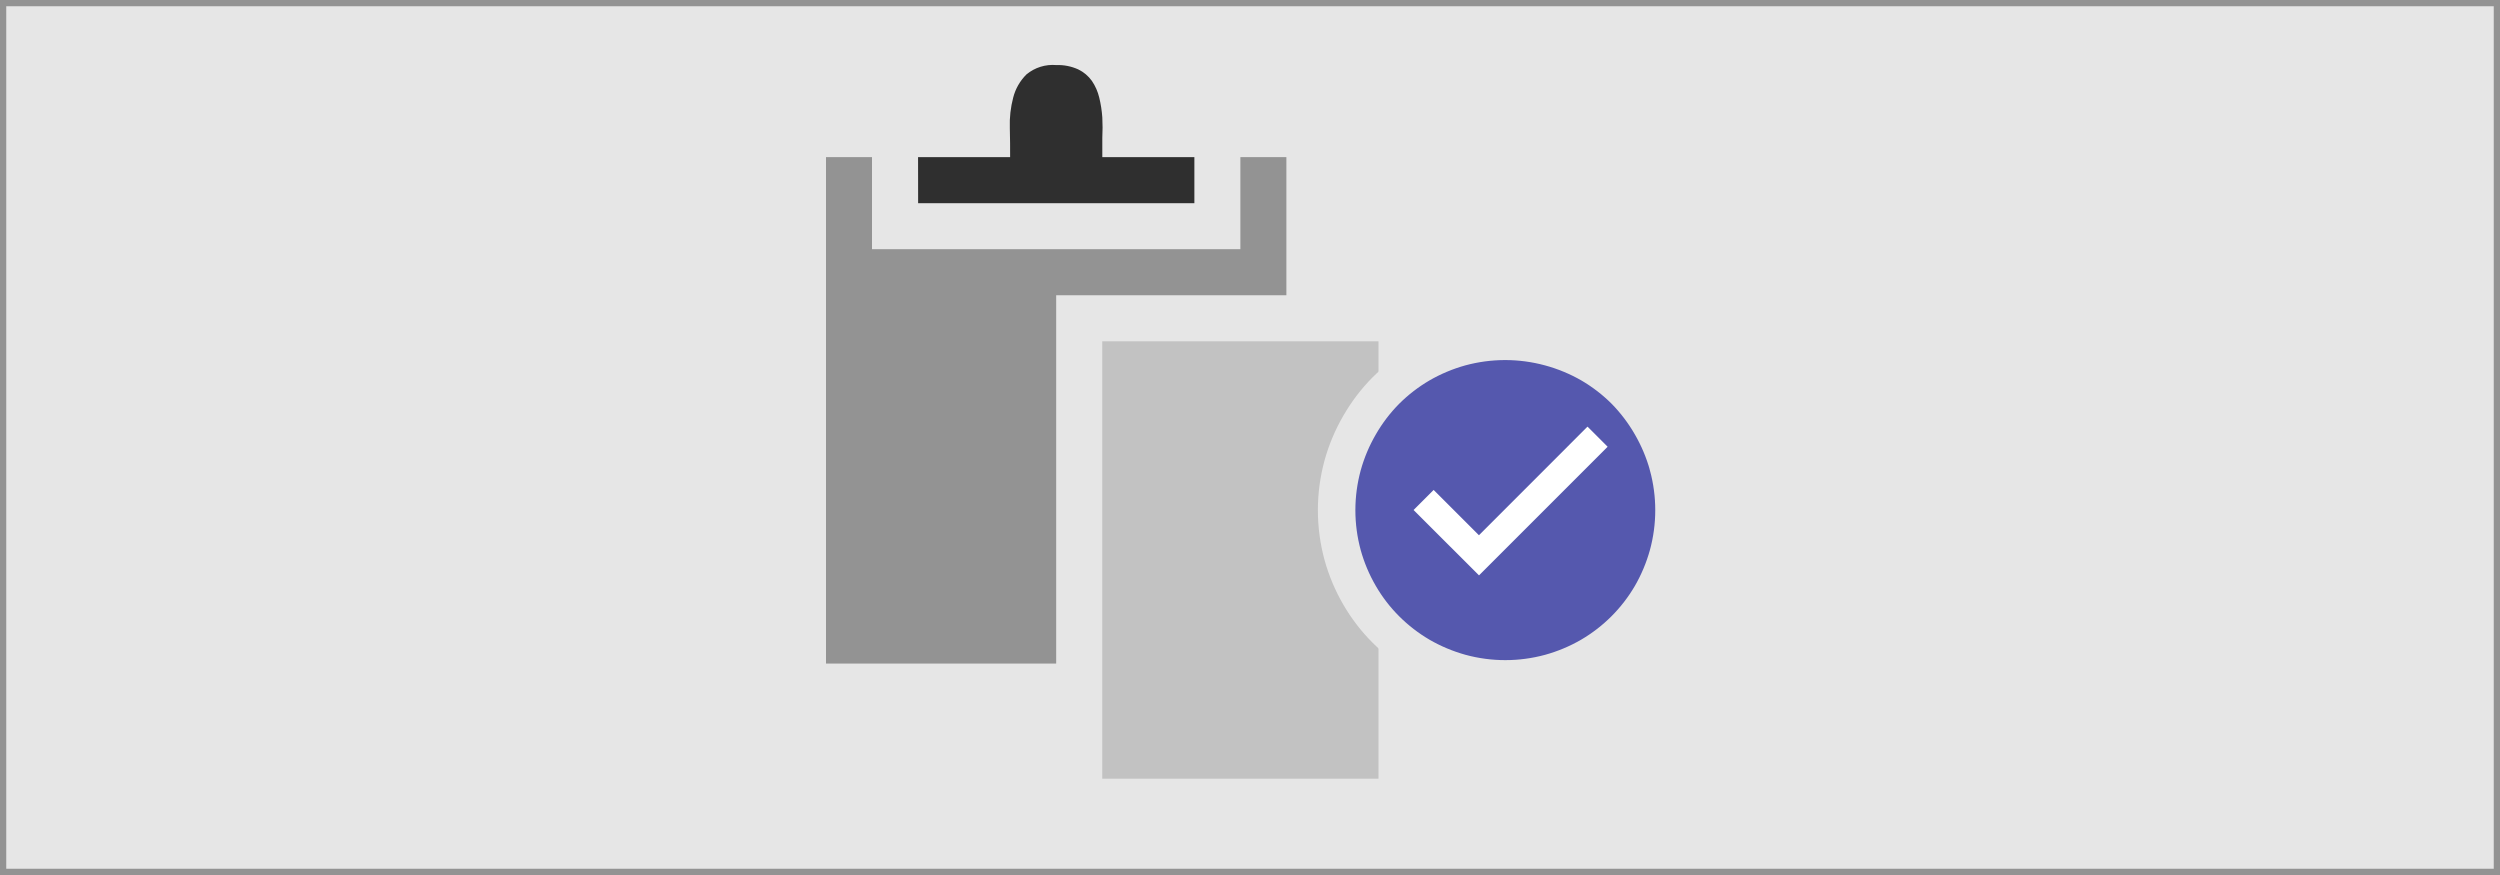
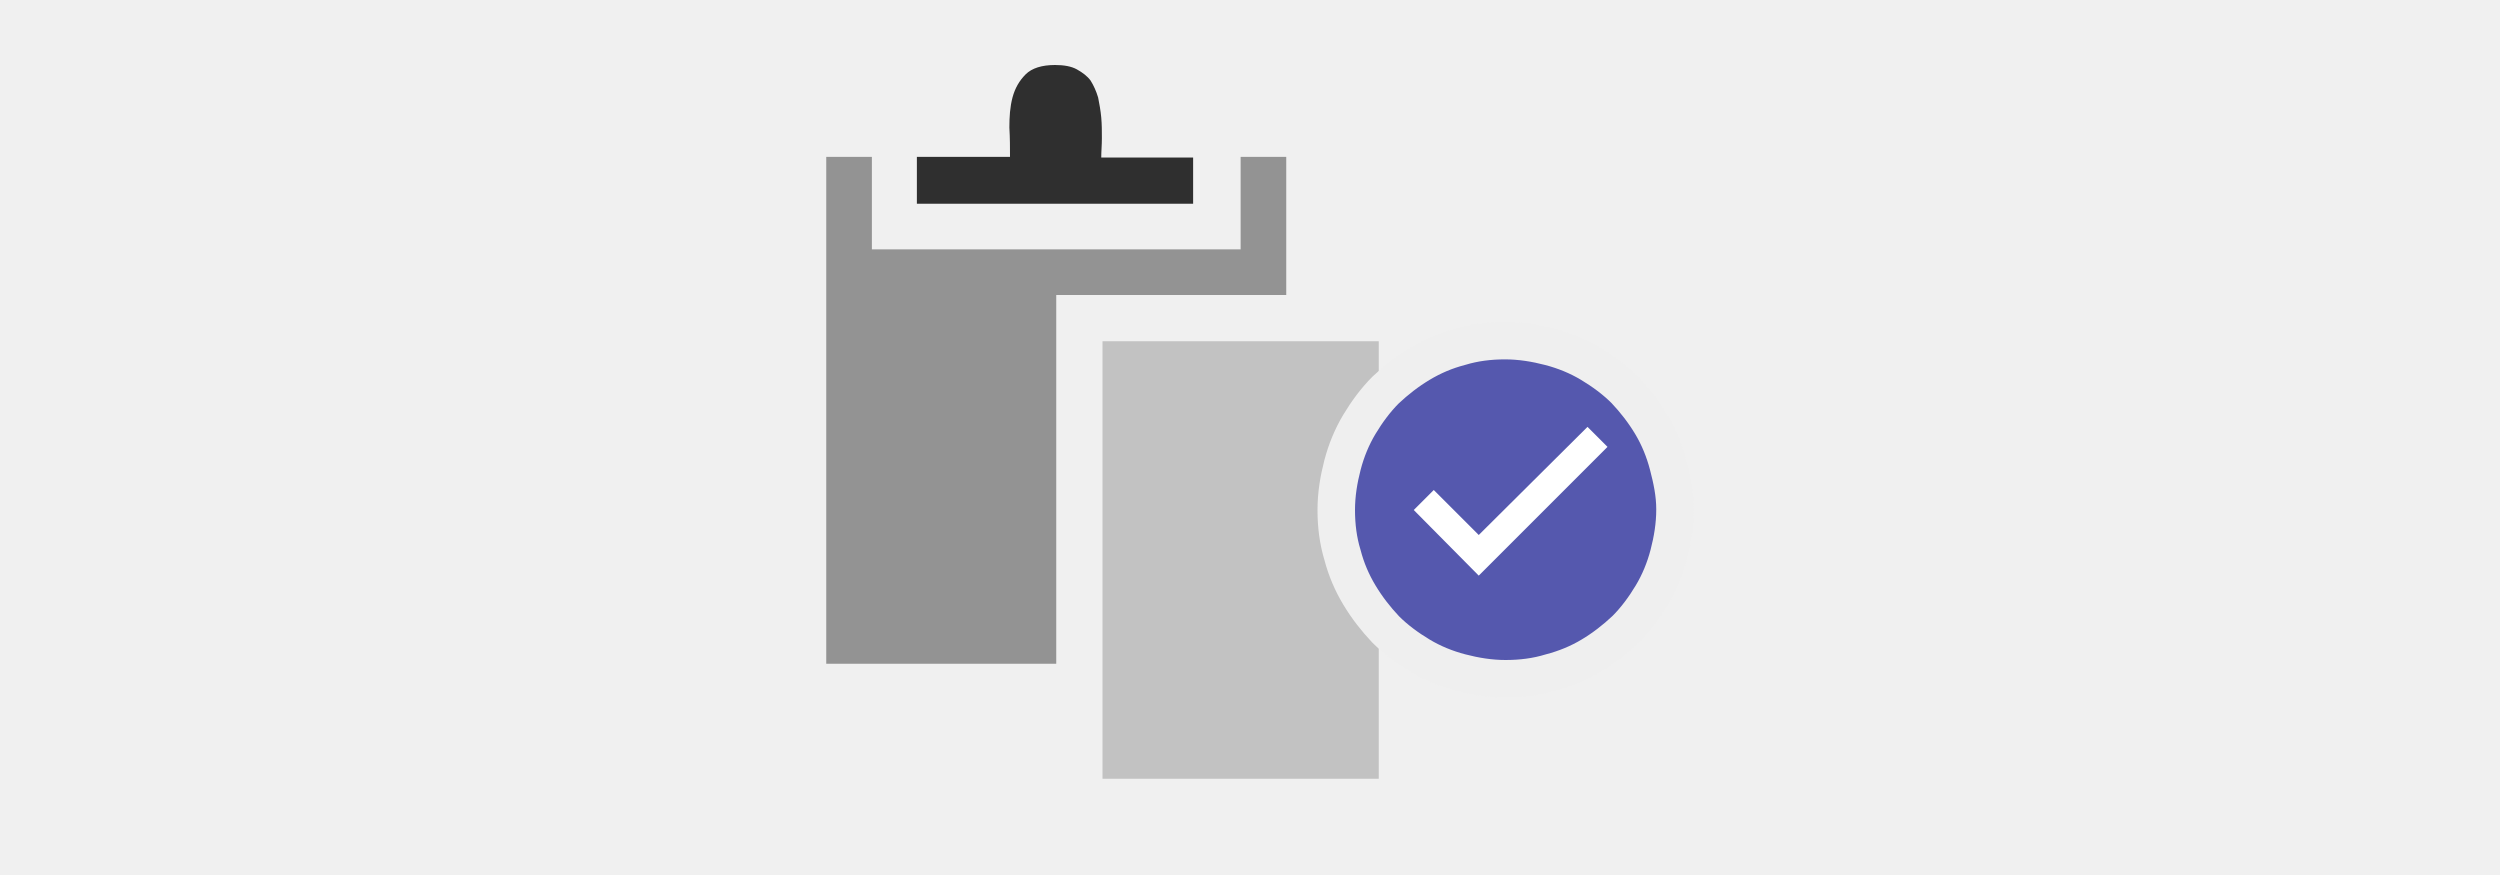
- <svg xmlns="http://www.w3.org/2000/svg" viewBox="0 0 400 140">
-   <defs>
-     <style>.cls-1{fill:#e6e6e6;}.cls-2{fill:#2f2f2f;}.cls-3{fill:#939393;}.cls-4{fill:#c2c2c2;}.cls-5{fill:#5558ae;stroke:#e6e6e6;stroke-miterlimit:10;stroke-width:6px;}.cls-6{fill:#fff;}</style>
-   </defs>
-   <g id="Main_UI">
-     <rect class="cls-1" width="400" height="140" />
-     <g id="clipboard_organization">
-       <path class="cls-2" d="M146.89,25.14h14.73c0-1.42,0-3-.05-4.72a16.75,16.75,0,0,1,.54-4.8,8,8,0,0,1,2.13-3.72A6.6,6.6,0,0,1,169,10.41a7.84,7.84,0,0,1,3.51.69,5.75,5.75,0,0,1,2.19,1.84,8.07,8.07,0,0,1,1.18,2.68,18.94,18.94,0,0,1,.49,3.16,32.68,32.68,0,0,1,0,3.28c0,1.1,0,2.12,0,3.08h14.73v7.37h-44.2Z" />
-       <polygon class="cls-3" points="168.99 106.17 132.16 106.17 132.16 25.14 139.52 25.14 139.52 39.87 198.46 39.87 198.46 25.14 205.82 25.14 205.82 47.24 168.99 47.24 168.99 106.17" />
-       <rect class="cls-4" x="176.36" y="54.61" width="44.2" height="69.98" />
+ <svg xmlns="http://www.w3.org/2000/svg" version="1.1" x="0px" y="0px" viewBox="0 0 400 140" style="enable-background:new 0 0 400 140;" xml:space="preserve">
+   <style type="text/css">
+ 	.st0{fill:#2F2F2F;}
+ 	.st1{fill:#939393;}
+ 	.st2{fill:#C2C2C2;}
+ 	.st3{fill:#5558AE;stroke:#EFEFEF;stroke-width:6;stroke-miterlimit:10;}
+ 	.st4{fill:#FFFFFF;}
+ </style>
+   <g id="Main_x5F_UI">
+     <g id="clipboard_x5F_organization">
+       <g>
+         <g>
+           <path class="st0" d="M146.9,25.1h14.7c0-1.4,0-3-0.1-4.7c0-1.7,0.1-3.3,0.5-4.8c0.4-1.5,1.1-2.7,2.1-3.7c1-1,2.6-1.5,4.7-1.5      c1.4,0,2.6,0.2,3.5,0.7c0.9,0.5,1.7,1.1,2.2,1.8c0.5,0.8,0.9,1.7,1.2,2.7c0.2,1,0.4,2.1,0.5,3.2c0.1,1.1,0.1,2.2,0.1,3.3      s-0.1,2.1-0.1,3.1h14.7v7.4h-44.2V25.1z" />
+         </g>
+         <g>
+           <polygon class="st1" points="169,106.2 132.2,106.2 132.2,25.1 139.5,25.1 139.5,39.9 198.5,39.9 198.5,25.1 205.8,25.1       205.8,47.2 169,47.2     " />
+         </g>
+         <g>
+           <rect x="176.4" y="54.6" class="st2" width="44.2" height="70" />
+         </g>
+       </g>
    </g>
-     <g id="success">
-       <path class="cls-5" d="M266.88,74.43A27.76,27.76,0,0,0,264.17,68,27.26,27.26,0,0,0,260,62.5a27,27,0,0,0-5.47-4.22A27.58,27.58,0,0,0,248,55.57a27.29,27.29,0,0,0-14.35,0,27.68,27.68,0,0,0-6.45,2.71,27.26,27.26,0,0,0-5.47,4.22A26.85,26.85,0,0,0,217.54,68a27.36,27.36,0,0,0-2.72,6.46,27.29,27.29,0,0,0,0,14.35,27.29,27.29,0,0,0,2.72,6.45,26.58,26.58,0,0,0,4.21,5.47,27.26,27.26,0,0,0,5.47,4.22,27.76,27.76,0,0,0,6.46,2.71,27.26,27.26,0,0,0,14.34,0,27.58,27.58,0,0,0,6.46-2.71,27,27,0,0,0,9.69-9.69,27.76,27.76,0,0,0,2.71-6.46,27.26,27.26,0,0,0,0-14.34Z" />
-       <polygon class="cls-6" points="236.63 85.64 229.38 78.39 226.17 81.6 236.64 92.06 257.22 71.48 254 68.26 236.63 85.64" />
-     </g>
+     <path class="st3" d="M266.9,74.4c-0.6-2.3-1.5-4.5-2.7-6.5c-1.2-2-2.6-3.8-4.2-5.5c-1.6-1.6-3.5-3-5.5-4.2c-2-1.2-4.2-2.1-6.5-2.7   c-2.3-0.6-4.7-1-7.2-1c-2.5,0-4.9,0.3-7.2,1c-2.3,0.6-4.4,1.5-6.4,2.7c-2,1.2-3.8,2.6-5.5,4.2c-1.6,1.6-3,3.5-4.2,5.5   c-1.2,2-2.1,4.2-2.7,6.5c-0.6,2.3-1,4.7-1,7.2c0,2.5,0.3,4.9,1,7.2c0.6,2.3,1.5,4.4,2.7,6.4c1.2,2,2.6,3.8,4.2,5.5   c1.6,1.6,3.5,3,5.5,4.2c2,1.2,4.2,2.1,6.5,2.7c2.3,0.6,4.7,1,7.2,1c2.5,0,4.9-0.3,7.2-1c2.3-0.6,4.5-1.5,6.5-2.7   c2-1.2,3.8-2.6,5.5-4.2c1.6-1.6,3-3.5,4.2-5.5c1.2-2,2.1-4.2,2.7-6.5c0.6-2.3,1-4.7,1-7.2S267.5,76.7,266.9,74.4z" />
+     <polygon class="st4" points="236.6,85.6 229.4,78.4 226.2,81.6 236.6,92.1 257.2,71.5 254,68.3  " />
  </g>
+   <g id="Text">
+ </g>
  <g id="Border">
-     <path class="cls-3" d="M399,1V139H1V1H399m1-1H0V140H400V0Z" />
-   </g>
+ </g>
</svg>
